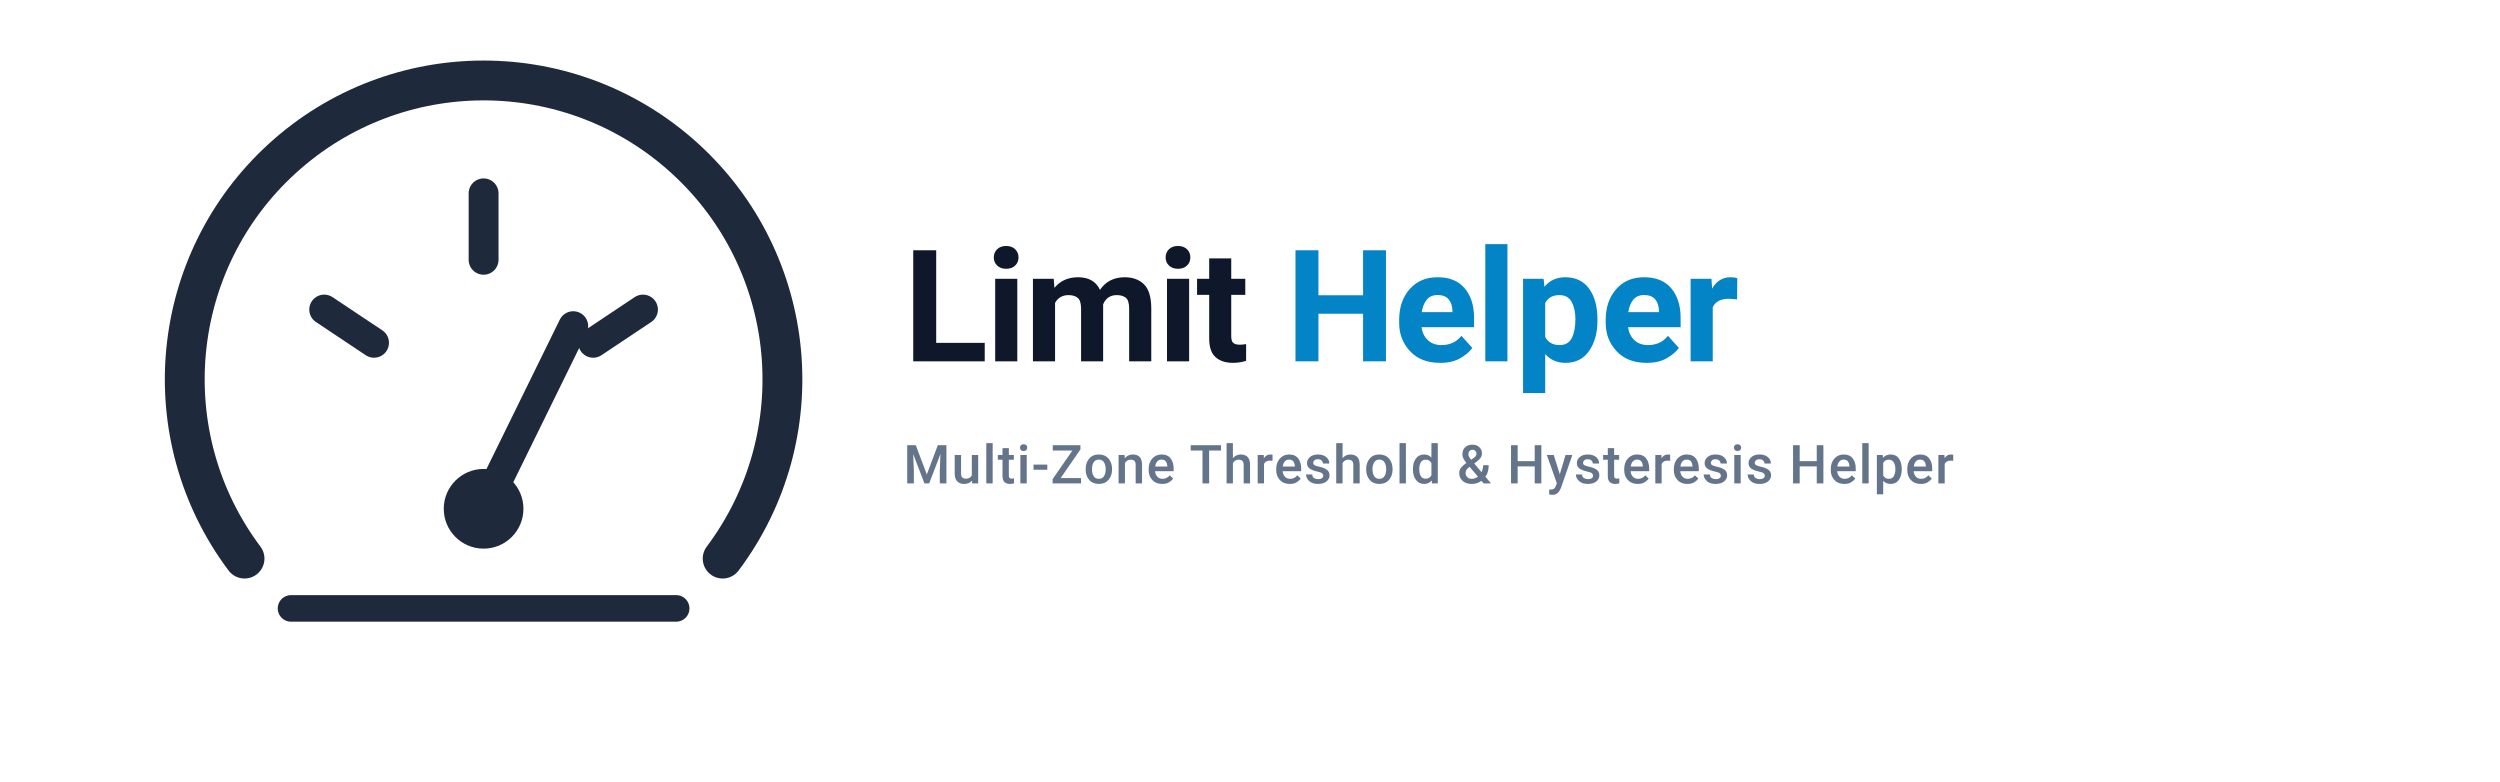
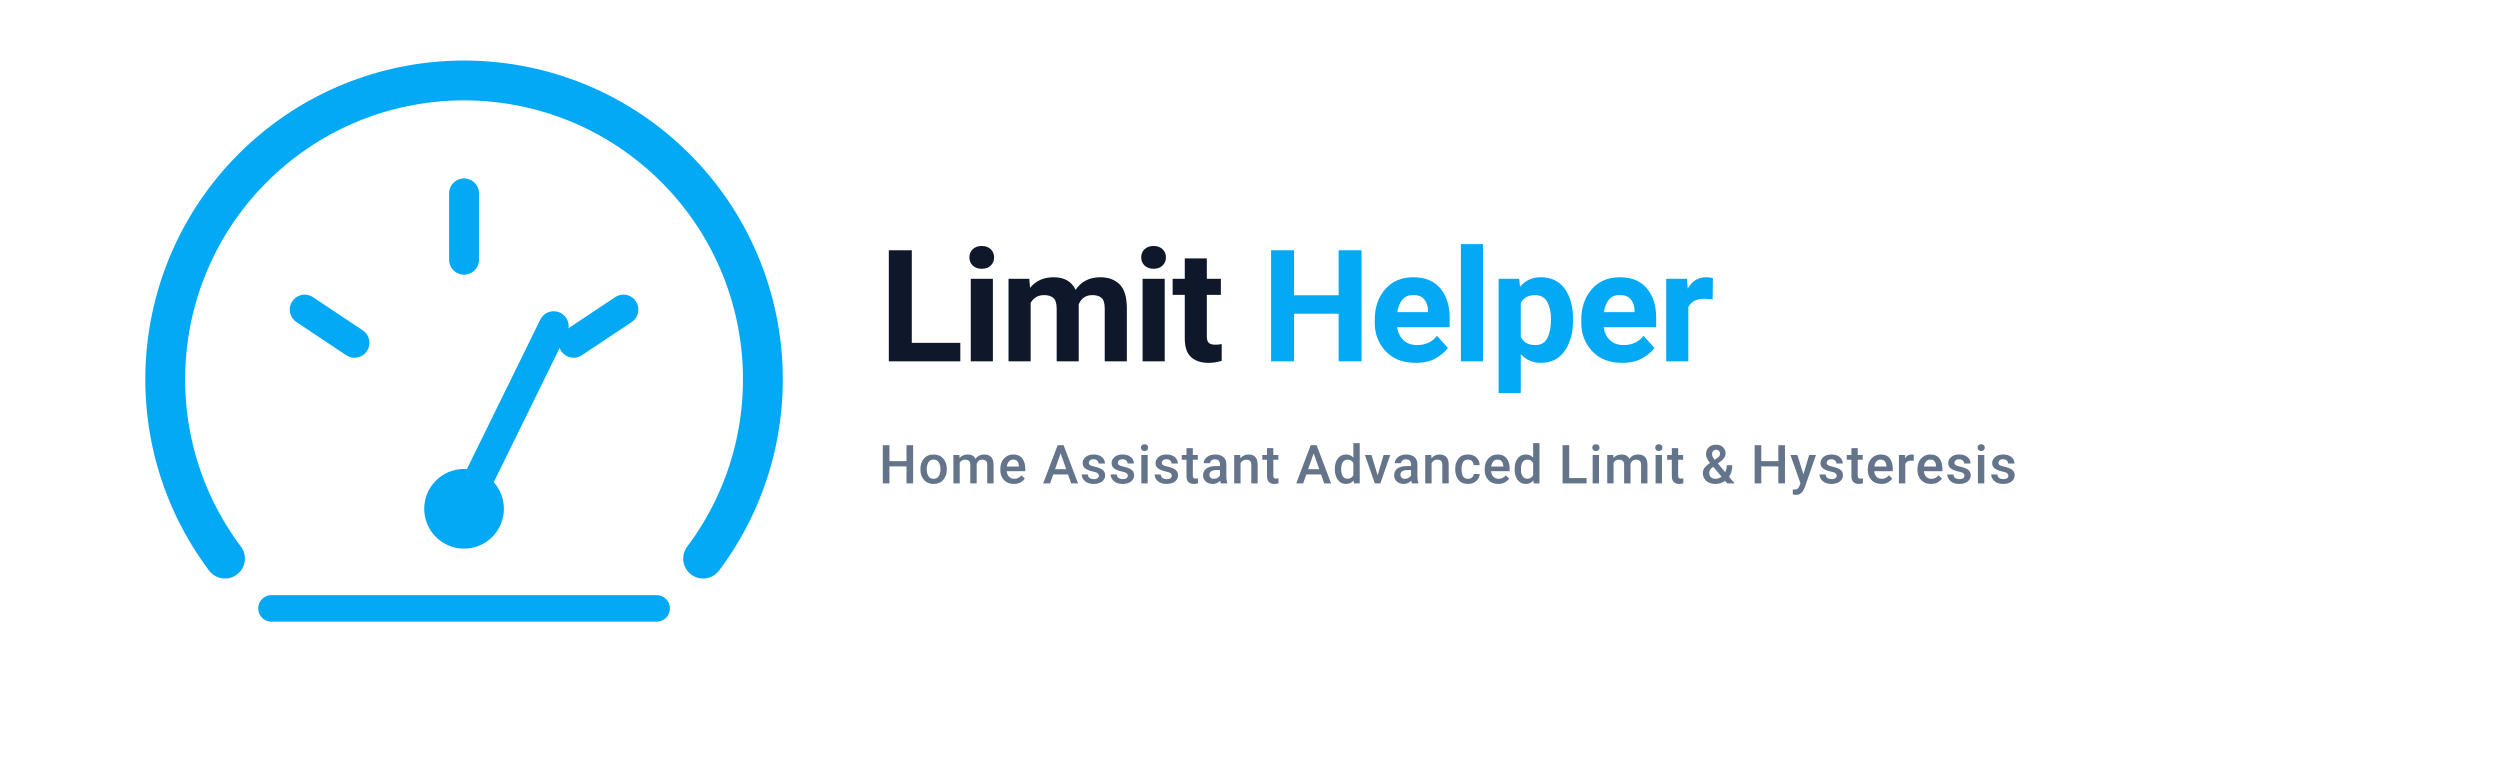
<svg xmlns="http://www.w3.org/2000/svg" width="1024" height="320" viewBox="0 0 1024 320">
-   <g transform="translate(24, -16) scale(0.68)">
-     <g fill="#1e293b" stroke="#1e293b" stroke-linecap="round" stroke-linejoin="round">
+   <style>
+     :root {
+       color: var(--primary-color, #03a9f4);
+     }
+   </style>
+   <g transform="translate(16, -16) scale(0.68)">
+     <g fill="currentColor" stroke="currentColor" stroke-linecap="round" stroke-linejoin="round">
      <path d="M 112 360 A 180 180 0 1 1 400 360" fill="none" stroke-width="24" />
      <line x1="160" y1="210" x2="190" y2="230" stroke-width="18" />
      <line x1="256" y1="140" x2="256" y2="180" stroke-width="18" />
      <line x1="352" y1="210" x2="322" y2="230" stroke-width="18" />
-       <circle cx="256" cy="330" r="24" fill="#1e293b" stroke="none" />
+       <circle cx="256" cy="330" r="24" fill="currentColor" stroke="none" />
      <line x1="256" y1="330" x2="310" y2="220" stroke-width="18" />
      <line x1="140" y1="390" x2="372" y2="390" stroke-width="16" />
    </g>
  </g>
-   <g transform="translate(370, 96)">
+   <g transform="translate(360, 96)">
    <text x="0" y="52" font-family="-apple-system, BlinkMacSystemFont, 'Segoe UI', Roboto, Helvetica, Arial, sans-serif" font-size="64" font-weight="700" fill="#0f172a" letter-spacing="-1">
-       Limit <tspan fill="#0284c7">Helper</tspan>
+       Limit <tspan fill="#03a9f4">Helper</tspan>
    </text>
    <text x="0" y="102" font-family="-apple-system, BlinkMacSystemFont, 'Segoe UI', Roboto, Helvetica, Arial, sans-serif" font-size="22" font-weight="500" fill="#64748b" letter-spacing="0.5">
-       Multi-Zone Threshold &amp; Hysteresis Helper
+       Home Assistant Advanced Limit &amp; Hysteresis
    </text>
  </g>
</svg>
